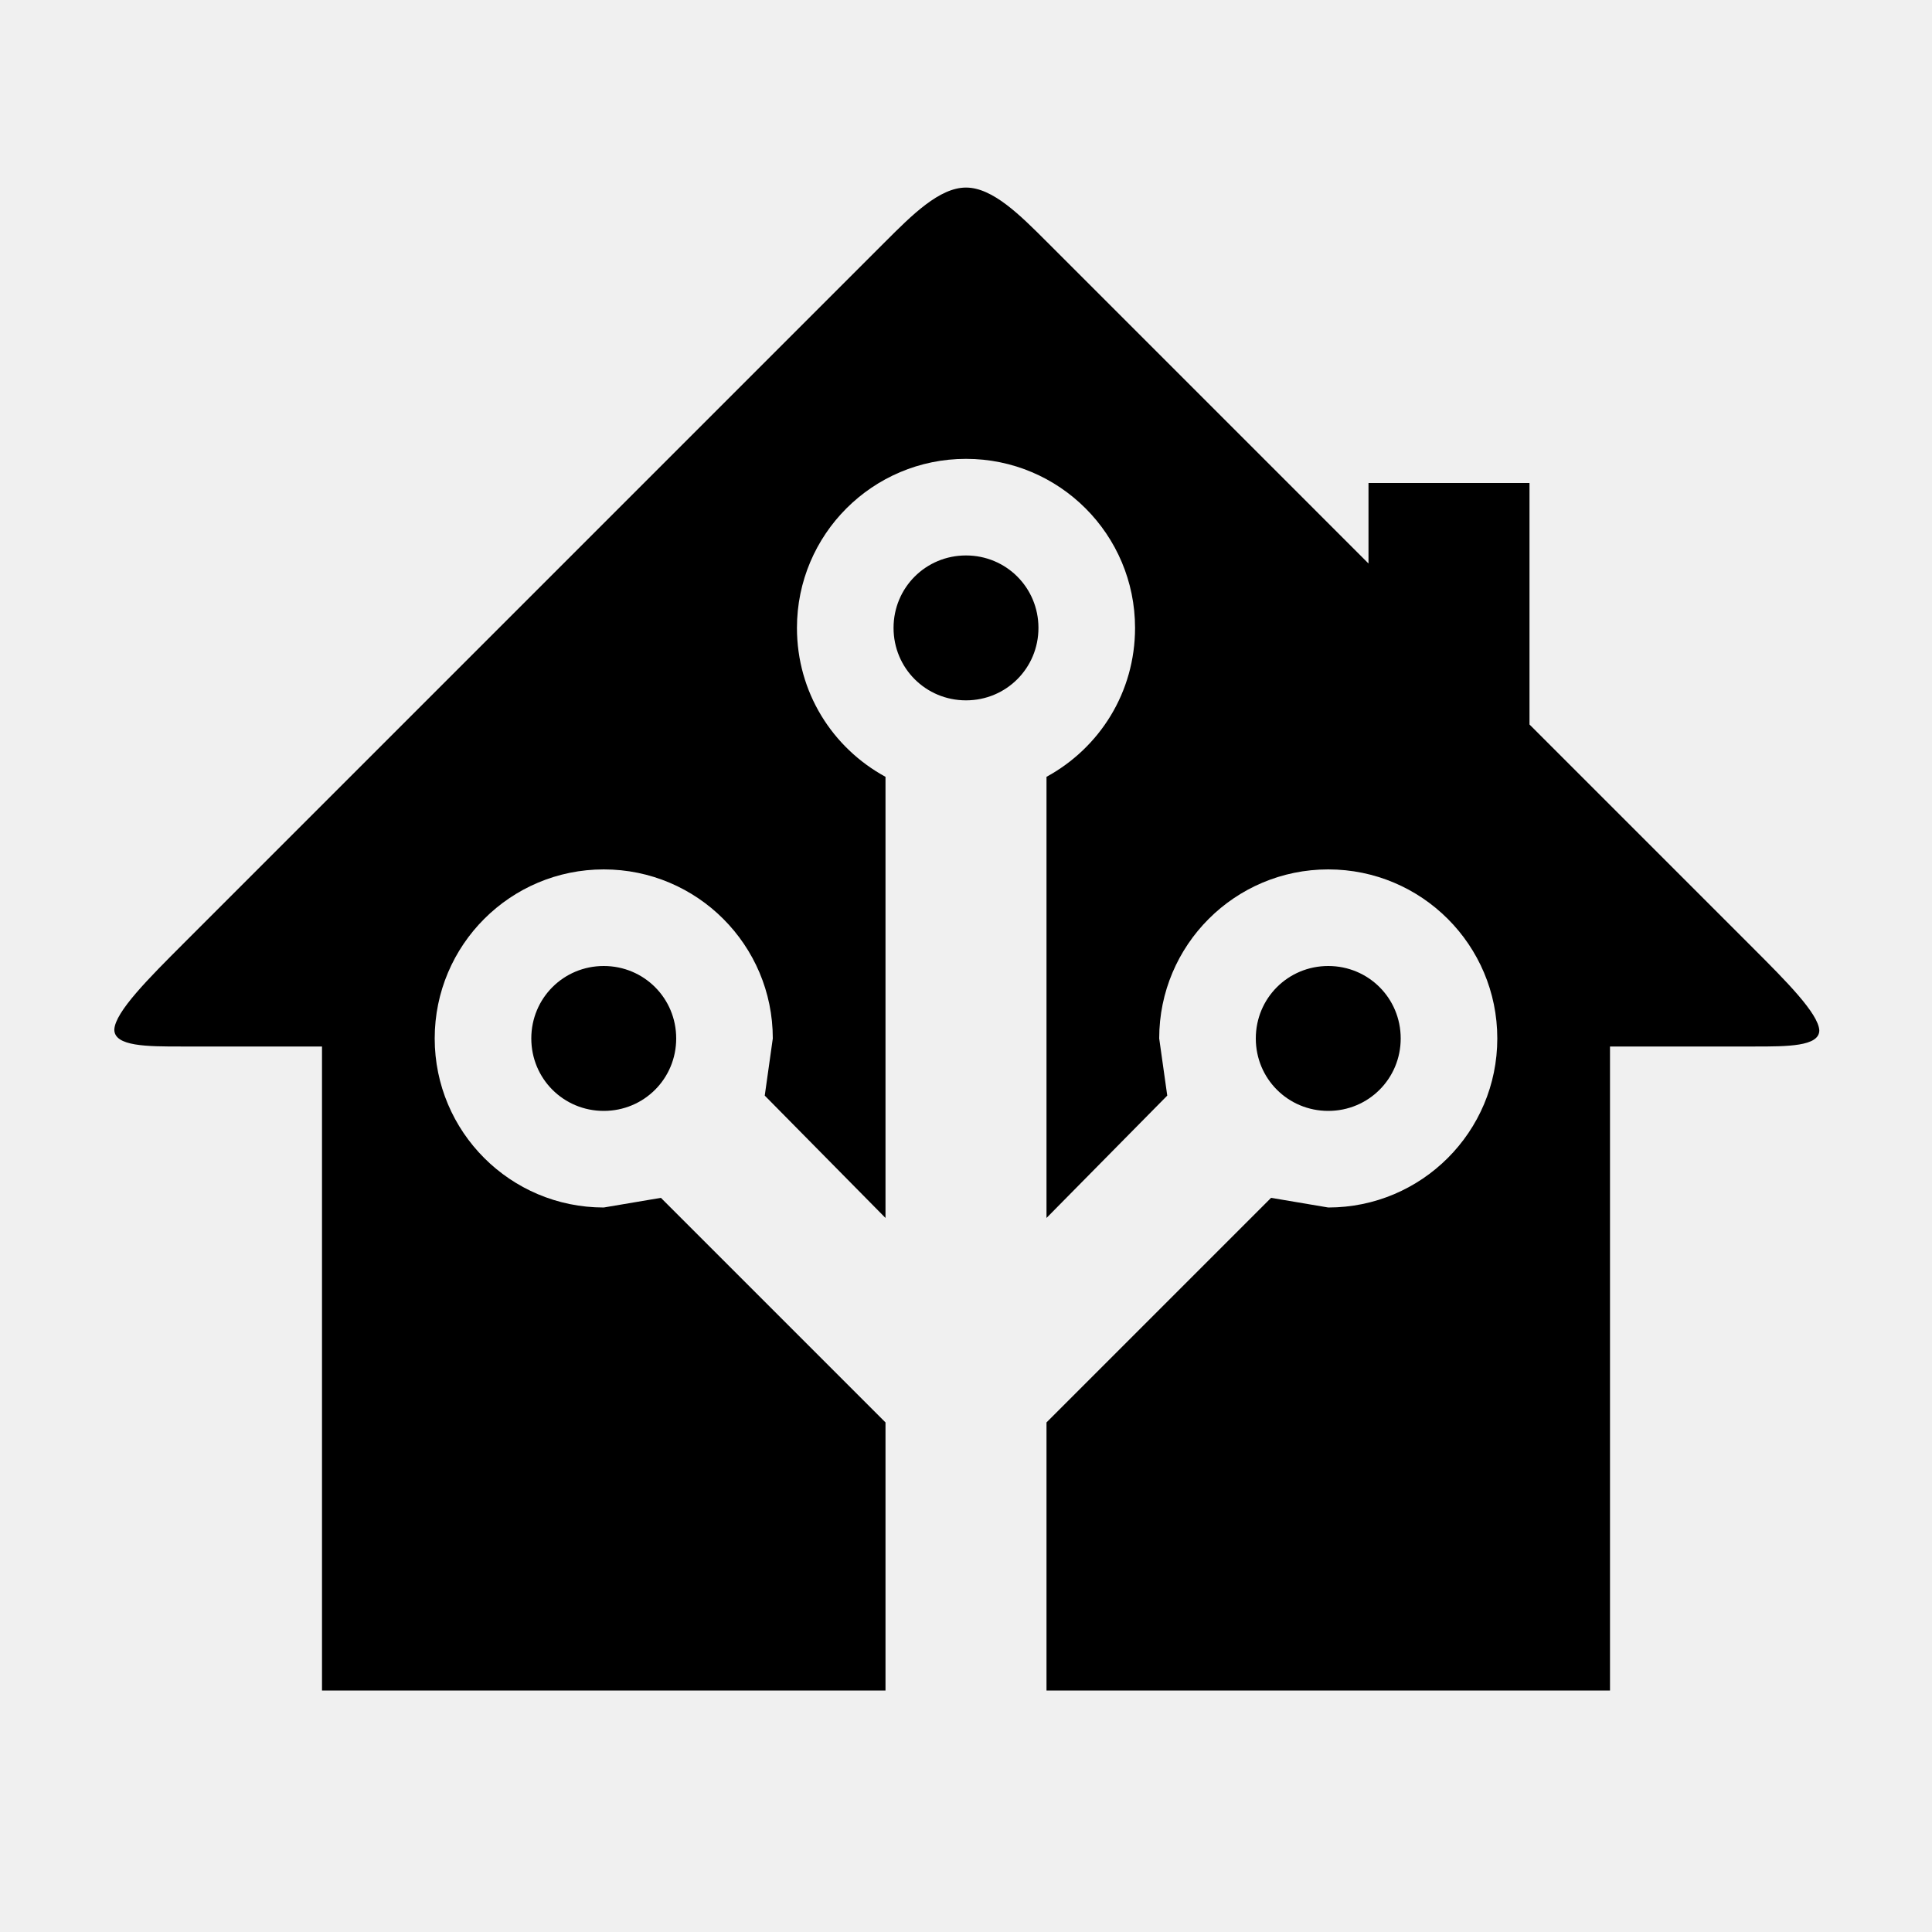
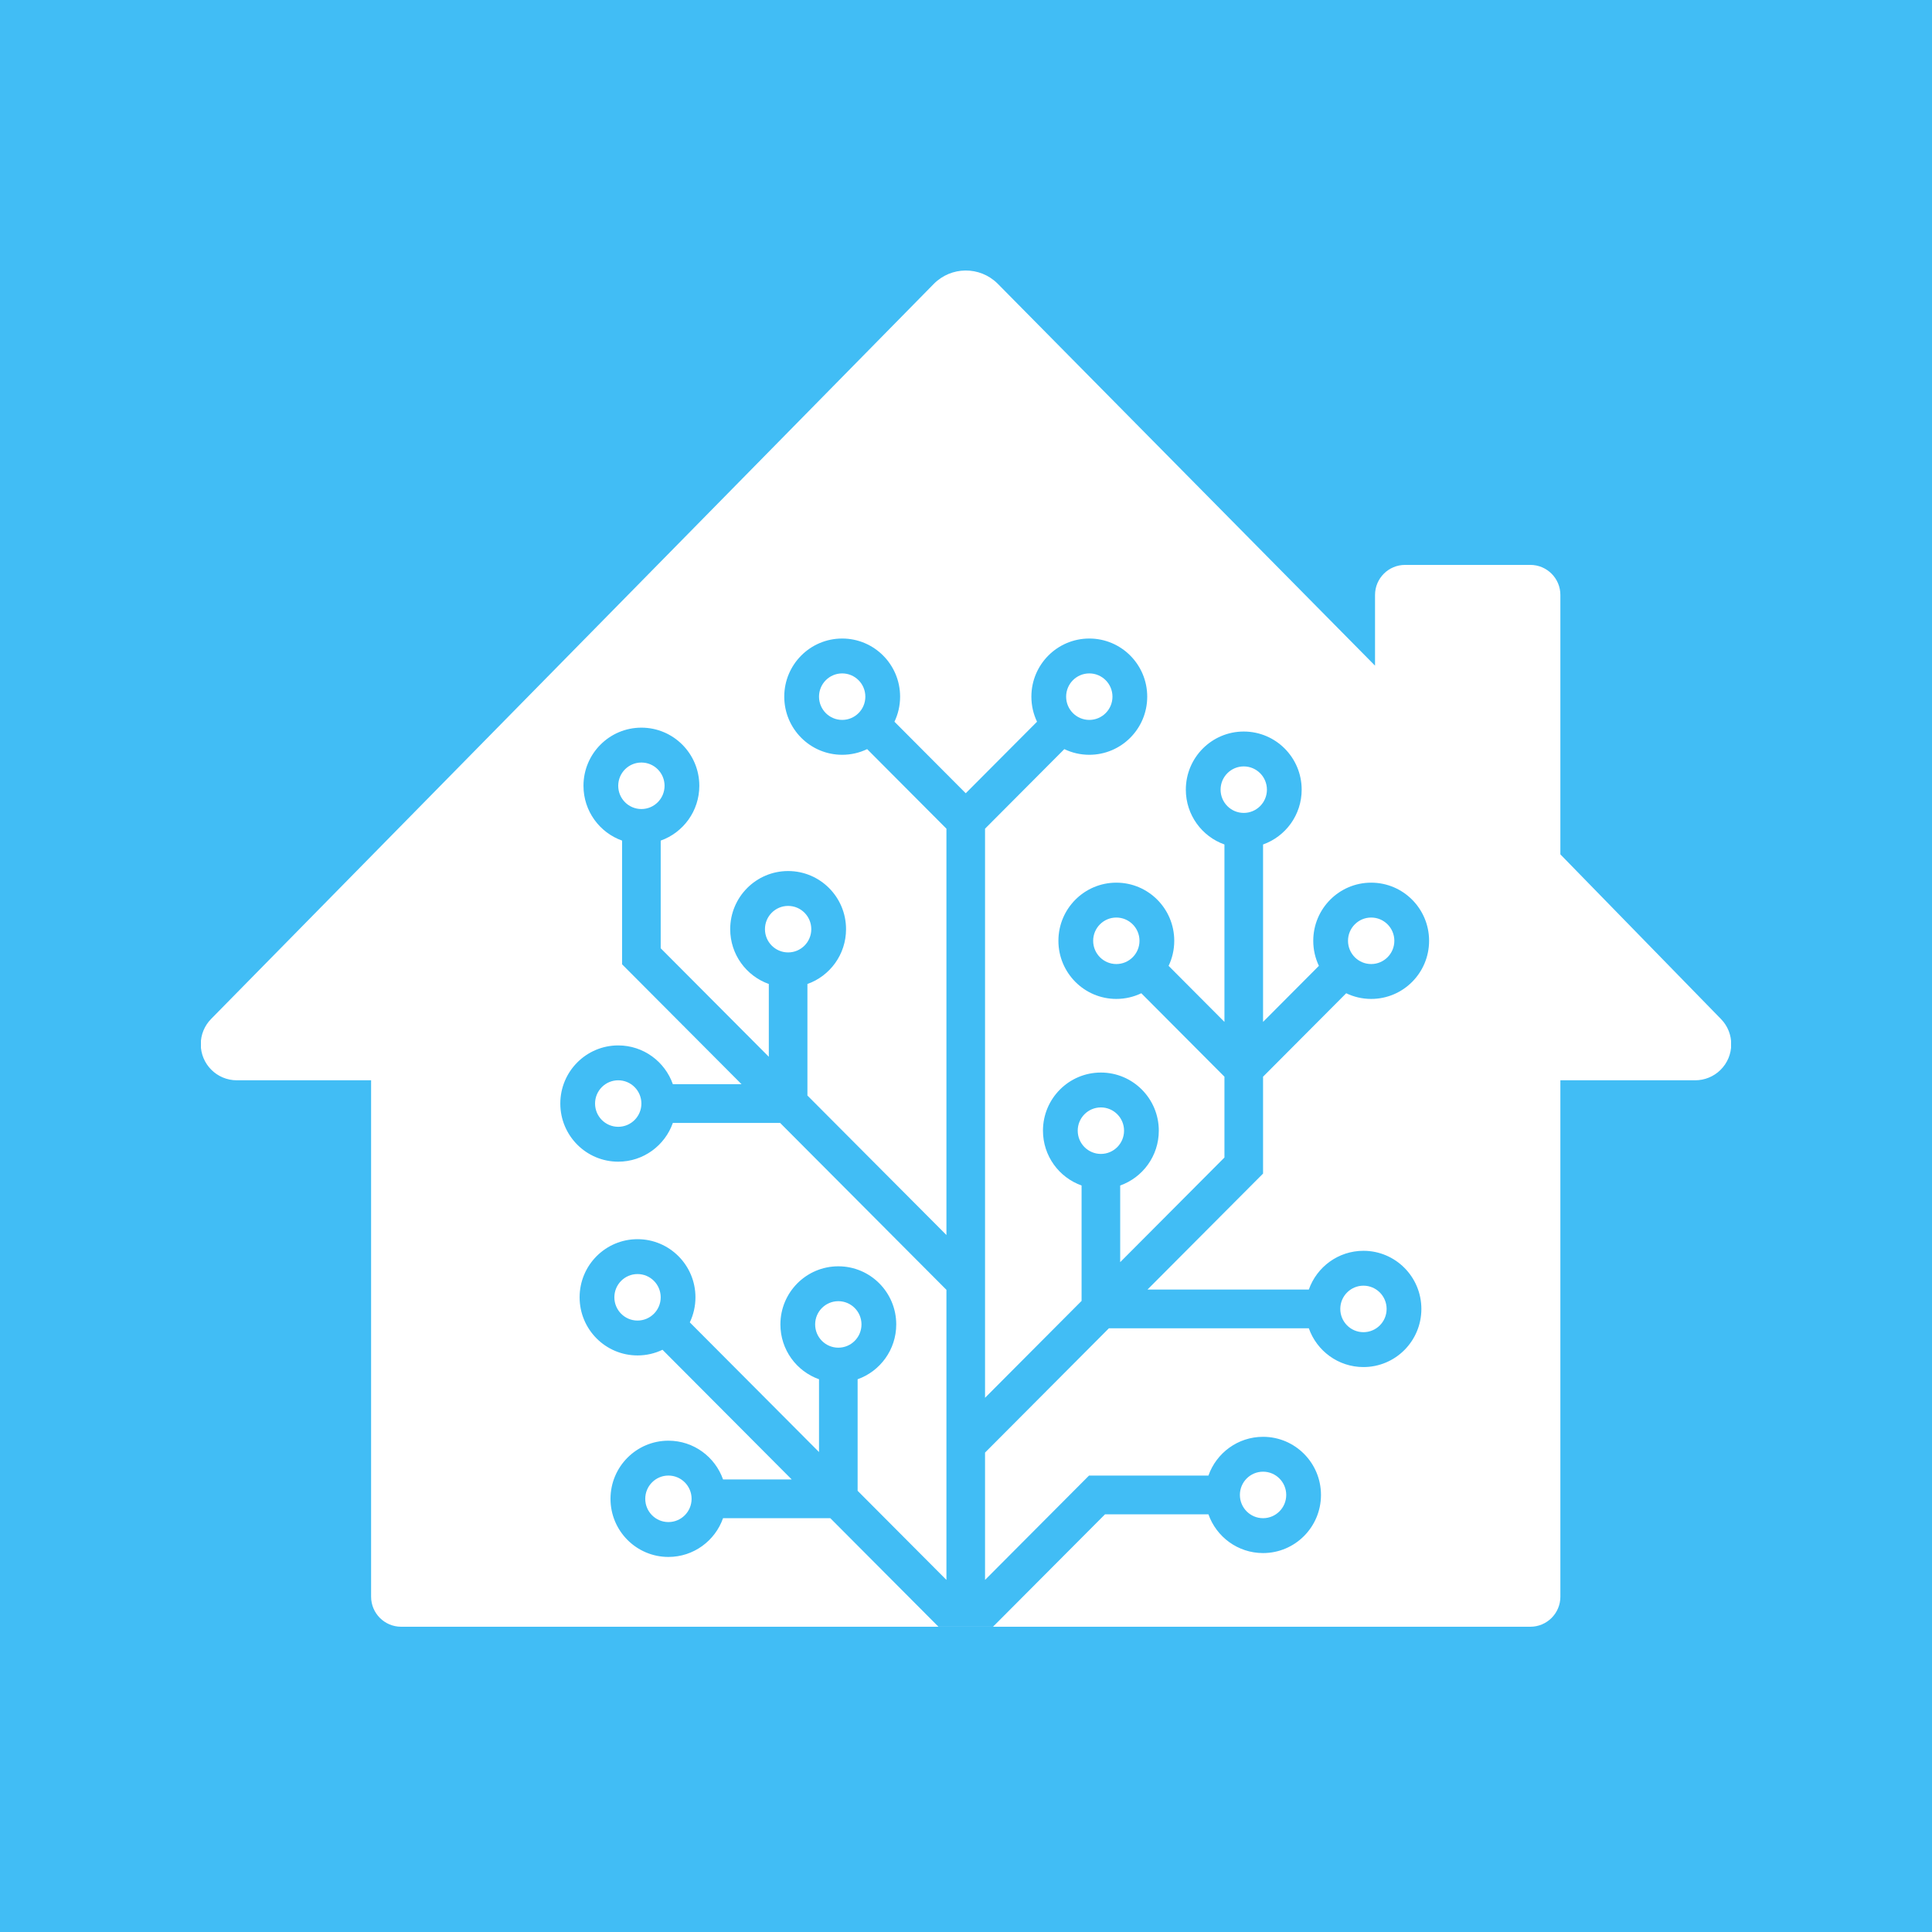
- <svg xmlns="http://www.w3.org/2000/svg" version="1.1" width="24" height="24" viewBox="0 0 24 24">
-   <path d="M21.8,13H20V21H13V17.67L15.79,14.88L16.5,15C17.66,15 18.6,14.06 18.6,12.9C18.6,11.74 17.66,10.8 16.5,10.8C15.34,10.8 14.4,11.74 14.4,12.9L14.5,13.61L13,15.13V9.65C13.66,9.29 14.1,8.6 14.1,7.8C14.1,6.64 13.16,5.7 12,5.7C10.84,5.7 9.9,6.64 9.9,7.8C9.9,8.6 10.34,9.29 11,9.65V15.13L9.5,13.61L9.6,12.9C9.6,11.74 8.66,10.8 7.5,10.8C6.34,10.8 5.4,11.74 5.4,12.9C5.4,14.06 6.34,15 7.5,15L8.21,14.88L11,17.67V21H4V13H2.25C1.83,13 1.42,13 1.42,12.79C1.43,12.57 1.85,12.15 2.28,11.72L11,3C11.33,2.67 11.67,2.33 12,2.33C12.33,2.33 12.67,2.67 13,3L17,7V6H19V9L21.78,11.78C22.18,12.18 22.59,12.59 22.6,12.8C22.6,13 22.2,13 21.8,13M7.5,12C8,12 8.4,12.4 8.4,12.9C8.4,13.4 8,13.8 7.5,13.8C7,13.8 6.6,13.4 6.6,12.9C6.6,12.4 7,12 7.5,12M16.5,12C17,12 17.4,12.4 17.4,12.9C17.4,13.4 17,13.8 16.5,13.8C16,13.8 15.6,13.4 15.6,12.9C15.6,12.4 16,12 16.5,12M12,6.9C12.5,6.9 12.9,7.3 12.9,7.8C12.9,8.3 12.5,8.7 12,8.7C11.5,8.7 11.1,8.3 11.1,7.8C11.1,7.3 11.5,6.9 12,6.9Z" />
+ <svg xmlns="http://www.w3.org/2000/svg" xmlns:xlink="http://www.w3.org/1999/xlink" width="500px" height="500px" viewBox="0 0 500 500" version="1.1">
+   <defs>
+     <path d="M44.041,343.222 L44.041,209.58 L9.288,209.58 L9.288,209.58 C4.134,209.58 -0.045,205.402 -0.045,200.247 C-0.045,197.799 0.917,195.449 2.633,193.704 L189.639,3.497 L189.639,3.497 C194.156,-1.097 201.542,-1.16 206.137,3.357 C206.177,3.397 206.218,3.437 206.257,3.477 L303.858,102.271 L303.858,83.974 L303.858,83.974 C303.858,79.678 307.341,76.196 311.636,76.196 L344.047,76.196 L344.047,76.196 C348.342,76.196 351.825,79.678 351.825,83.974 L351.825,151.112 L393.393,193.73 C396.992,197.42 396.918,203.329 393.228,206.928 C391.485,208.629 389.146,209.58 386.711,209.58 L351.825,209.58 L351.825,343.222 C351.825,347.518 348.342,351 344.047,351 L51.819,351 C47.524,351 44.041,347.518 44.041,343.222 L44.041,343.222 Z M250.434,179.962 C251.371,177.998 251.895,175.799 251.895,173.476 C251.895,165.168 245.184,158.433 236.905,158.433 C228.627,158.433 221.916,165.168 221.916,173.476 C221.916,181.784 228.627,188.52 236.905,188.52 C239.22,188.52 241.411,187.993 243.368,187.053 L264.886,208.649 L264.886,229.567 L237.905,256.645 L237.905,236.805 C243.727,234.74 247.898,229.168 247.898,222.618 C247.898,214.31 241.187,207.574 232.908,207.574 C224.63,207.574 217.919,214.31 217.919,222.618 C217.919,229.168 222.09,234.74 227.912,236.805 L227.912,266.673 L202.929,291.746 L202.929,144.464 L223.448,123.872 C225.405,124.811 227.596,125.338 229.91,125.338 C238.189,125.338 244.9,118.603 244.9,110.294 C244.9,101.986 238.189,95.251 229.91,95.251 C221.632,95.251 214.921,101.986 214.921,110.294 C214.921,112.617 215.445,114.816 216.382,116.78 L197.933,135.295 L179.484,116.78 C180.421,114.816 180.945,112.617 180.945,110.294 C180.945,101.986 174.234,95.251 165.955,95.251 C157.677,95.251 150.966,101.986 150.966,110.294 C150.966,118.603 157.677,125.338 165.955,125.338 C168.27,125.338 170.461,124.811 172.418,123.872 L192.936,144.464 L192.936,249.624 L156.962,213.52 L156.962,184.655 C162.784,182.59 166.955,177.018 166.955,170.468 C166.955,162.159 160.244,155.424 151.965,155.424 C143.687,155.424 136.976,162.159 136.976,170.468 C136.976,177.018 141.147,182.59 146.969,184.655 L146.969,203.492 L118.989,175.411 L118.989,147.548 C124.81,145.483 128.982,139.911 128.982,133.361 C128.982,125.053 122.271,118.317 113.992,118.317 C105.714,118.317 99.003,125.053 99.003,133.361 C99.003,139.911 103.174,145.483 108.996,147.548 L108.996,179.565 L139.903,210.583 L122.133,210.583 C120.075,204.74 114.523,200.554 107.996,200.554 C99.718,200.554 93.007,207.289 93.007,215.597 C93.007,223.906 99.718,230.641 107.996,230.641 C114.523,230.641 120.075,226.455 122.133,220.612 L149.896,220.612 L192.936,263.807 L192.936,338.881 L169.953,315.815 L169.953,286.949 C175.775,284.884 179.946,279.312 179.946,272.762 C179.946,264.454 173.235,257.719 164.956,257.719 C156.678,257.719 149.967,264.454 149.967,272.762 C149.967,279.312 154.138,284.884 159.96,286.949 L159.96,305.786 L126.521,272.228 C127.458,270.264 127.982,268.064 127.982,265.742 C127.982,257.434 121.271,250.699 112.993,250.699 C104.714,250.699 98.003,257.434 98.003,265.742 C98.003,274.05 104.714,280.785 112.993,280.785 C115.307,280.785 117.499,280.259 119.455,279.319 L152.894,312.878 L135.124,312.878 C133.066,307.035 127.514,302.849 120.987,302.849 C112.709,302.849 105.998,309.584 105.998,317.892 C105.998,326.2 112.709,332.935 120.987,332.935 C127.514,332.935 133.066,328.749 135.124,322.906 L162.887,322.906 L190.867,350.987 L204.999,350.987 L233.979,321.904 L260.742,321.904 C262.8,327.746 268.352,331.932 274.879,331.932 C283.157,331.932 289.868,325.197 289.868,316.889 C289.868,308.581 283.157,301.846 274.879,301.846 C268.352,301.846 262.8,306.032 260.742,311.875 L229.839,311.875 L202.929,338.881 L202.929,305.929 L234.978,273.765 L286.724,273.765 C288.782,279.608 294.334,283.794 300.86,283.794 C309.139,283.794 315.85,277.059 315.85,268.751 C315.85,260.442 309.139,253.707 300.86,253.707 C294.334,253.707 288.782,257.893 286.724,263.736 L244.971,263.736 L274.879,233.721 L274.879,208.649 L296.396,187.053 C298.353,187.993 300.545,188.52 302.859,188.52 C311.137,188.52 317.848,181.784 317.848,173.476 C317.848,165.168 311.137,158.433 302.859,158.433 C294.581,158.433 287.87,165.168 287.87,173.476 C287.87,175.799 288.394,177.998 289.33,179.962 L274.879,194.466 L274.879,148.551 C280.701,146.486 284.872,140.914 284.872,134.364 C284.872,126.055 278.161,119.32 269.882,119.32 C261.604,119.32 254.893,126.055 254.893,134.364 C254.893,140.914 259.064,146.486 264.886,148.551 L264.886,194.466 L250.434,179.962 Z M120.987,323.909 C117.676,323.909 114.991,321.215 114.991,317.892 C114.991,314.569 117.676,311.875 120.987,311.875 C124.299,311.875 126.983,314.569 126.983,317.892 C126.983,321.215 124.299,323.909 120.987,323.909 Z M164.956,278.779 C161.645,278.779 158.96,276.085 158.96,272.762 C158.96,269.439 161.645,266.745 164.956,266.745 C168.268,266.745 170.952,269.439 170.952,272.762 C170.952,276.085 168.268,278.779 164.956,278.779 Z M112.993,271.759 C109.681,271.759 106.997,269.065 106.997,265.742 C106.997,262.419 109.681,259.725 112.993,259.725 C116.304,259.725 118.989,262.419 118.989,265.742 C118.989,269.065 116.304,271.759 112.993,271.759 Z M107.996,221.615 C104.685,221.615 102.001,218.921 102.001,215.597 C102.001,212.274 104.685,209.58 107.996,209.58 C111.308,209.58 113.992,212.274 113.992,215.597 C113.992,218.921 111.308,221.615 107.996,221.615 Z M232.908,228.635 C229.597,228.635 226.913,225.941 226.913,222.618 C226.913,219.294 229.597,216.6 232.908,216.6 C236.22,216.6 238.904,219.294 238.904,222.618 C238.904,225.941 236.22,228.635 232.908,228.635 Z M300.86,274.768 C297.549,274.768 294.865,272.074 294.865,268.751 C294.865,265.427 297.549,262.733 300.86,262.733 C304.172,262.733 306.856,265.427 306.856,268.751 C306.856,272.074 304.172,274.768 300.86,274.768 Z M274.879,322.906 C271.567,322.906 268.883,320.212 268.883,316.889 C268.883,313.566 271.567,310.872 274.879,310.872 C278.19,310.872 280.875,313.566 280.875,316.889 C280.875,320.212 278.19,322.906 274.879,322.906 Z M302.859,179.494 C299.548,179.494 296.863,176.799 296.863,173.476 C296.863,170.153 299.548,167.459 302.859,167.459 C306.17,167.459 308.855,170.153 308.855,173.476 C308.855,176.799 306.17,179.494 302.859,179.494 Z M269.882,140.381 C266.571,140.381 263.886,137.687 263.886,134.364 C263.886,131.04 266.571,128.346 269.882,128.346 C273.194,128.346 275.878,131.04 275.878,134.364 C275.878,137.687 273.194,140.381 269.882,140.381 Z M229.91,116.312 C226.599,116.312 223.915,113.618 223.915,110.294 C223.915,106.971 226.599,104.277 229.91,104.277 C233.222,104.277 235.906,106.971 235.906,110.294 C235.906,113.618 233.222,116.312 229.91,116.312 Z M165.955,116.312 C162.644,116.312 159.96,113.618 159.96,110.294 C159.96,106.971 162.644,104.277 165.955,104.277 C169.267,104.277 171.951,106.971 171.951,110.294 C171.951,113.618 169.267,116.312 165.955,116.312 Z M113.992,139.378 C110.681,139.378 107.996,136.684 107.996,133.361 C107.996,130.037 110.681,127.343 113.992,127.343 C117.303,127.343 119.988,130.037 119.988,133.361 C119.988,136.684 117.303,139.378 113.992,139.378 Z M151.965,176.485 C148.654,176.485 145.97,173.791 145.97,170.468 C145.97,167.144 148.654,164.45 151.965,164.45 C155.277,164.45 157.961,167.144 157.961,170.468 C157.961,173.791 155.277,176.485 151.965,176.485 Z M236.905,179.494 C233.594,179.494 230.91,176.799 230.91,173.476 C230.91,170.153 233.594,167.459 236.905,167.459 C240.217,167.459 242.901,170.153 242.901,173.476 C242.901,176.799 240.217,179.494 236.905,179.494 Z" id="path-1" />
+   </defs>
+   <g id="Page-1" stroke="none" stroke-width="1" fill="none" fill-rule="evenodd">
+     <g id="logo">
+       <g id="fill/blue" fill="#41BDF5">
+         <rect id="Rectangle-2" x="0" y="0" width="500" height="500" />
+       </g>
+       <g id="house-with-large-tree" transform="translate(52, 70)">
+         <mask id="mask-2" fill="white">
+           <use xlink:href="#path-1" />
+         </mask>
+         <g id="large-tree" fill-rule="nonzero" />
+         <g id="fill/white" mask="url(#mask-2)" fill-rule="evenodd" fill="#FFFFFF">
+           <rect id="Rectangle-2" x="0" y="0" width="396" height="351" />
+         </g>
+       </g>
+     </g>
+   </g>
</svg>
